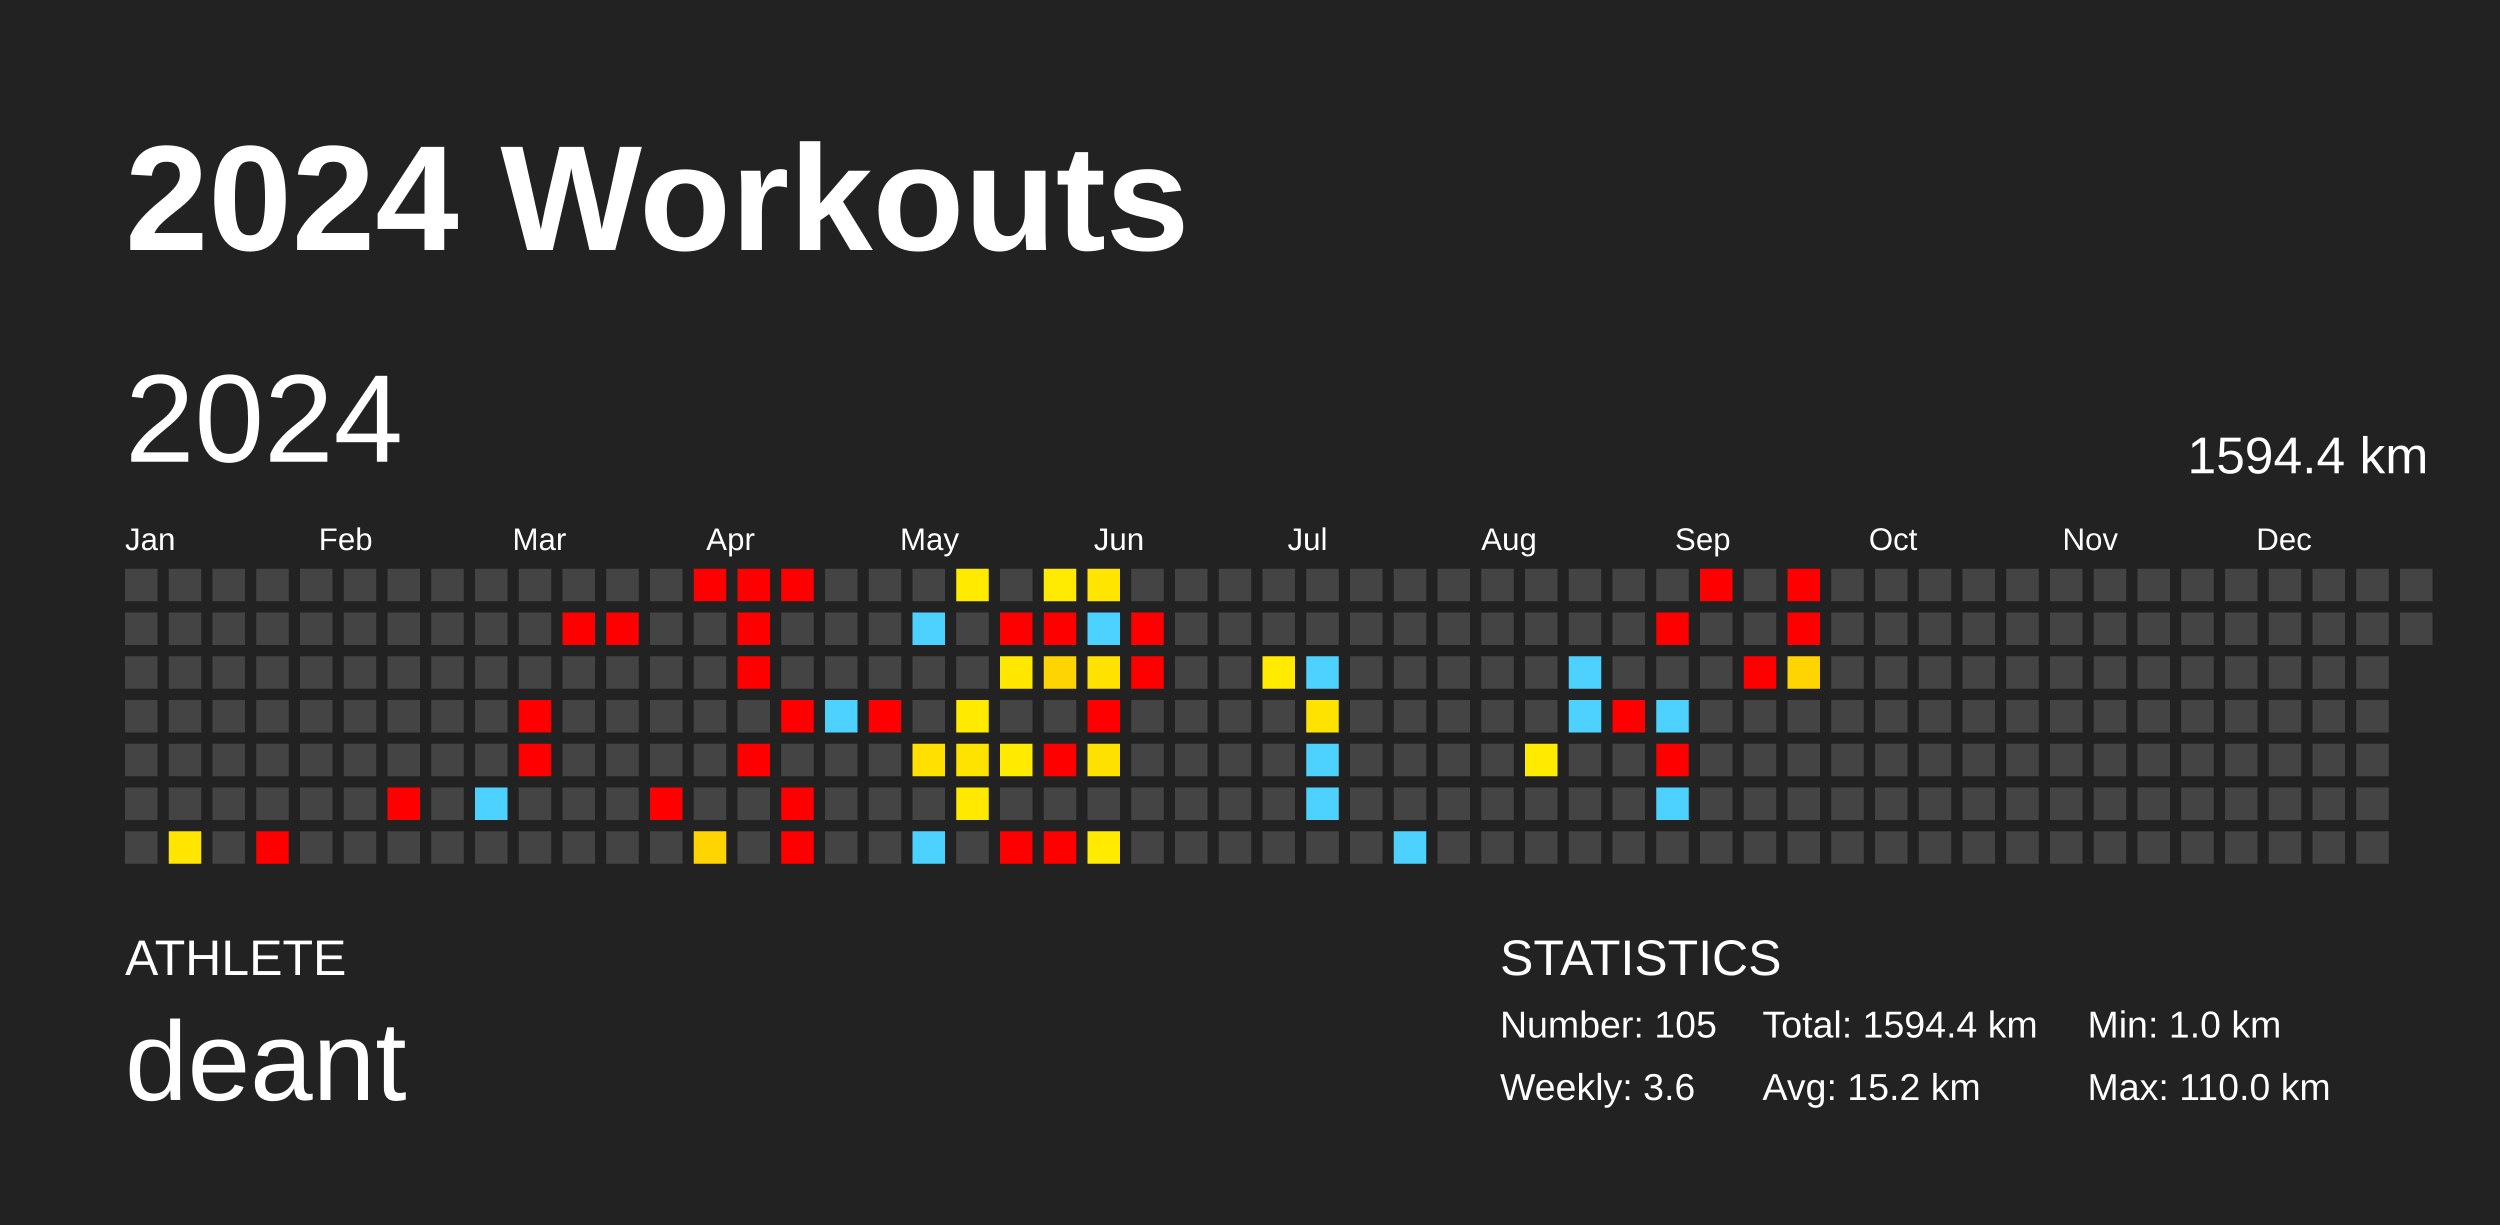
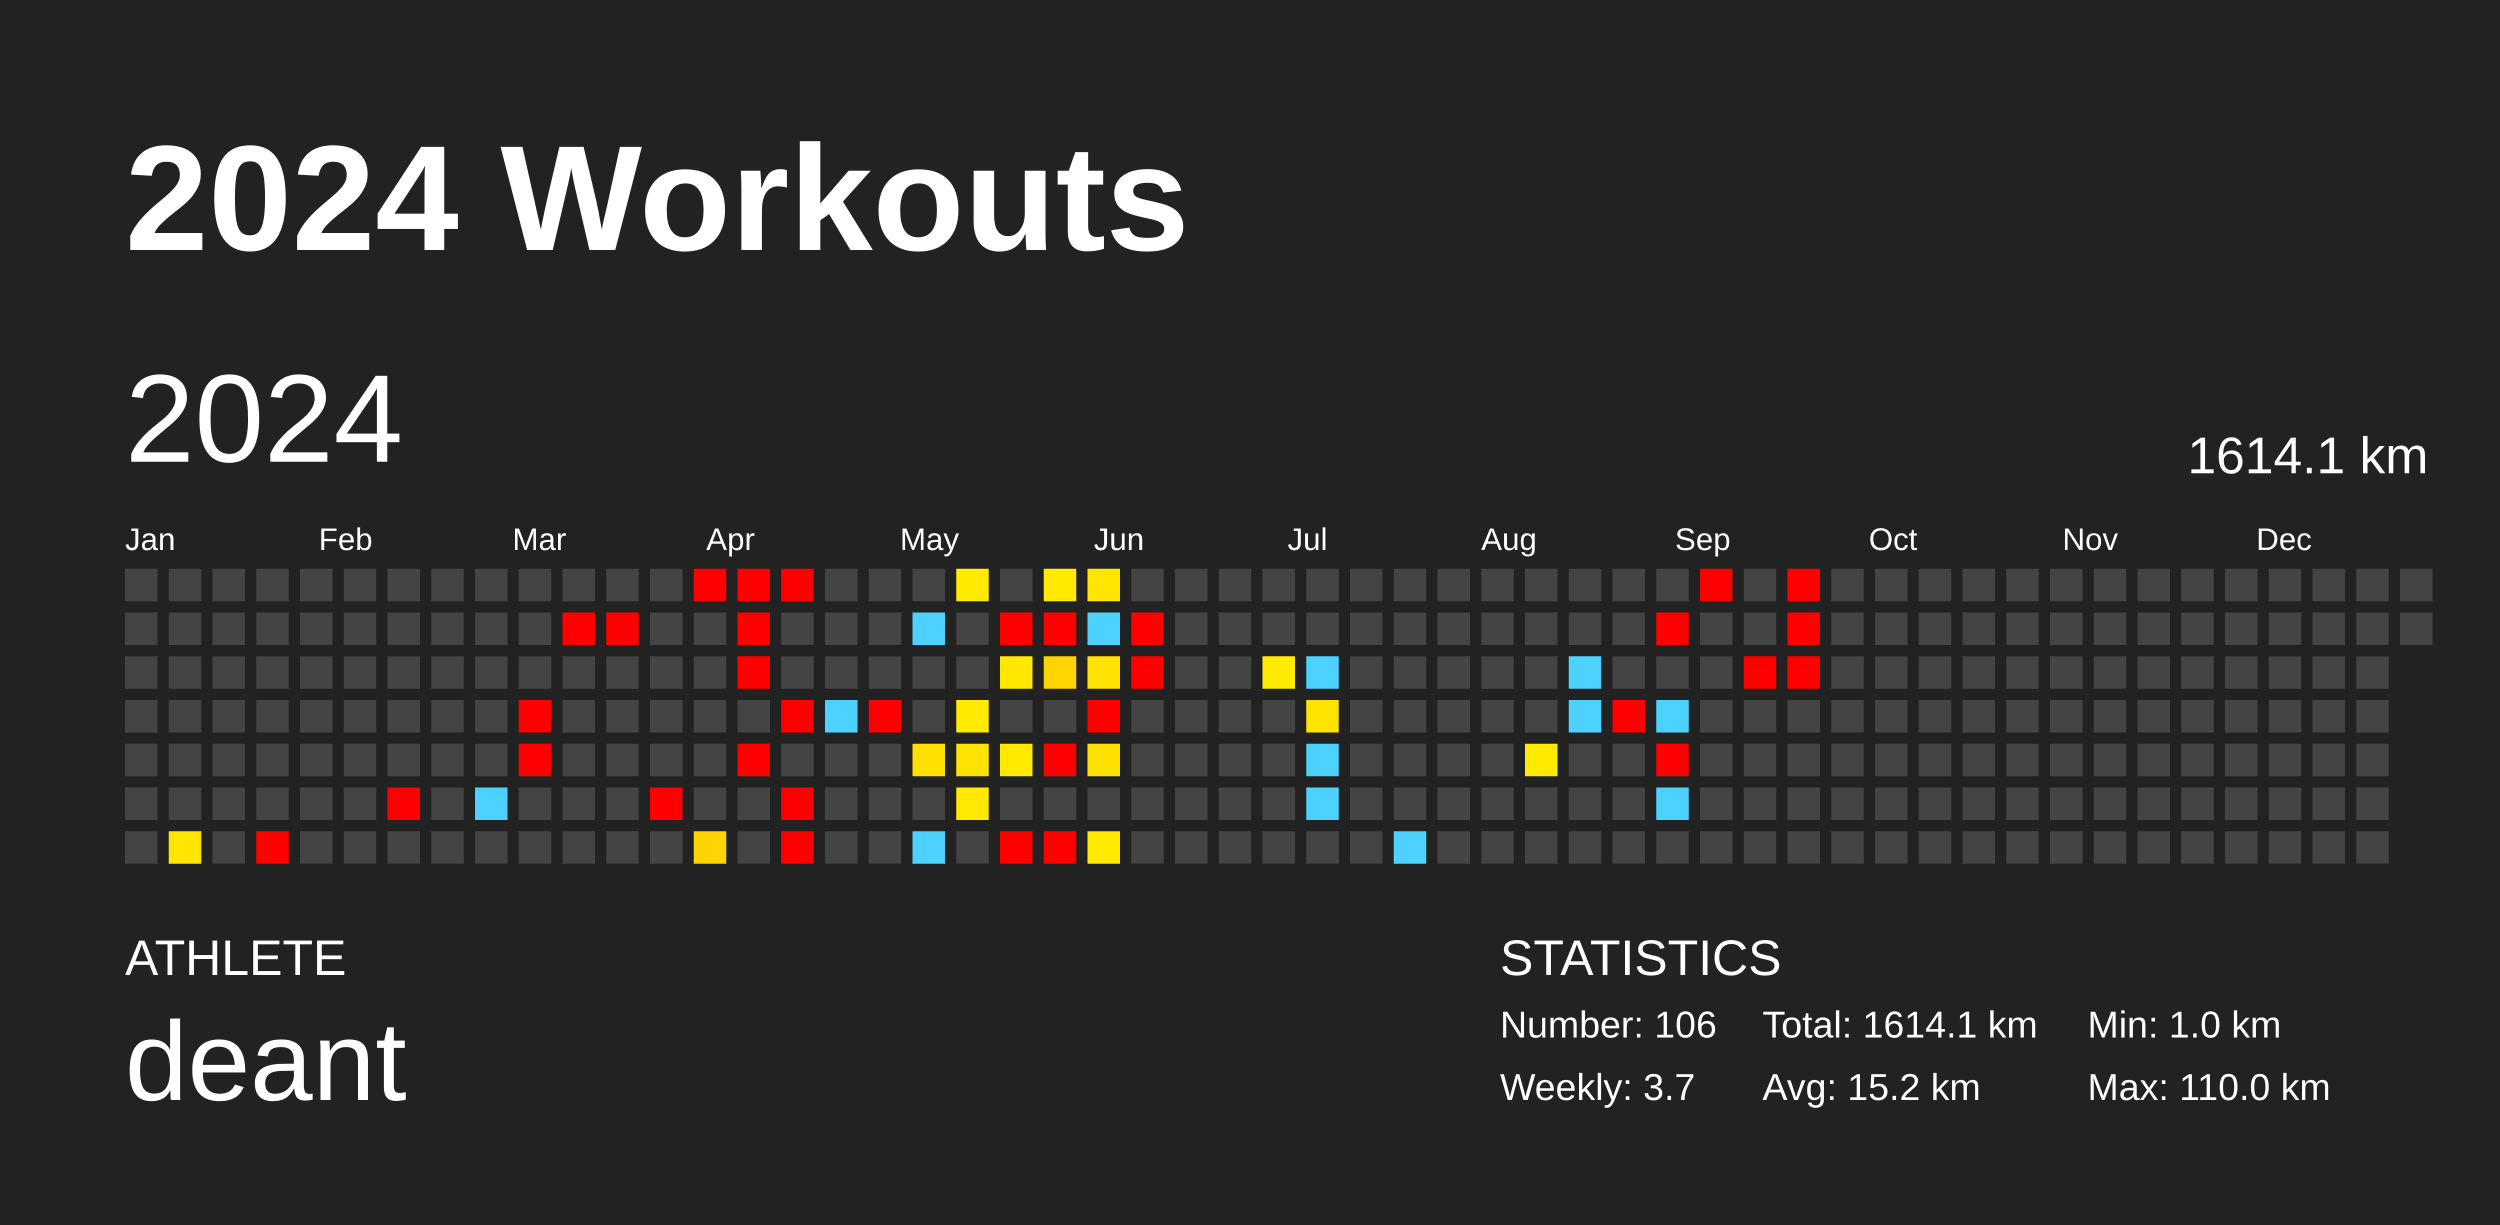
<svg xmlns="http://www.w3.org/2000/svg" baseProfile="full" height="98mm" version="1.1" viewBox="0,0,200,98" width="200mm">
  <defs />
  <rect fill="#222222" height="98" width="200" x="0" y="0" />
  <text fill="#FFFFFF" style="font-size:12px; font-family:Arial; font-weight:bold;" x="10" y="20">2024 Workouts</text>
  <text fill="#FFFFFF" style="font-size:4px; font-family:Arial" x="10" y="78">ATHLETE</text>
  <text fill="#FFFFFF" style="font-size:9px; font-family:Arial" x="10" y="88">deant</text>
  <text fill="#FFFFFF" style="font-size:4px; font-family:Arial" x="120" y="78">STATISTICS</text>
-   <text fill="#FFFFFF" style="font-size:3px; font-family:Arial" x="120" y="83">Number: 105</text>
-   <text fill="#FFFFFF" style="font-size:3px; font-family:Arial" x="120" y="88">Weekly: 3.6</text>
-   <text fill="#FFFFFF" style="font-size:3px; font-family:Arial" x="141" y="83">Total: 1594.4 km</text>
+   <text fill="#FFFFFF" style="font-size:3px; font-family:Arial" x="120" y="83">Number: 106</text>
+   <text fill="#FFFFFF" style="font-size:3px; font-family:Arial" x="120" y="88">Weekly: 3.7</text>
+   <text fill="#FFFFFF" style="font-size:3px; font-family:Arial" x="141" y="83">Total: 1614.1 km</text>
  <text fill="#FFFFFF" style="font-size:3px; font-family:Arial" x="141" y="88">Avg: 15.2 km</text>
  <text fill="#FFFFFF" style="font-size:3px; font-family:Arial" x="167" y="83">Min: 1.0 km</text>
  <text fill="#FFFFFF" style="font-size:3px; font-family:Arial" x="167" y="88">Max: 110.0 km</text>
  <text dominant-baseline="hanging" fill="#FFFFFF" style="font-size:10.0px; font-family:Arial;" x="10" y="30">2024</text>
-   <text dominant-baseline="hanging" fill="#FFFFFF" style="font-size:4.125px; font-family:Arial;" x="175" y="35">1594.4 km</text>
+   <text dominant-baseline="hanging" fill="#FFFFFF" style="font-size:4.125px; font-family:Arial;" x="175" y="35">1614.1 km</text>
  <text fill="#FFFFFF" style="font-size:2.5px; font-family:Arial" x="10.0" y="44">Jan</text>
  <text fill="#FFFFFF" style="font-size:2.5px; font-family:Arial" x="25.5" y="44">Feb</text>
  <text fill="#FFFFFF" style="font-size:2.5px; font-family:Arial" x="41.0" y="44">Mar</text>
  <text fill="#FFFFFF" style="font-size:2.5px; font-family:Arial" x="56.5" y="44">Apr</text>
  <text fill="#FFFFFF" style="font-size:2.5px; font-family:Arial" x="72.0" y="44">May</text>
  <text fill="#FFFFFF" style="font-size:2.5px; font-family:Arial" x="87.5" y="44">Jun</text>
  <text fill="#FFFFFF" style="font-size:2.5px; font-family:Arial" x="103.0" y="44">Jul</text>
  <text fill="#FFFFFF" style="font-size:2.5px; font-family:Arial" x="118.5" y="44">Aug</text>
  <text fill="#FFFFFF" style="font-size:2.5px; font-family:Arial" x="134.0" y="44">Sep</text>
  <text fill="#FFFFFF" style="font-size:2.5px; font-family:Arial" x="149.5" y="44">Oct</text>
  <text fill="#FFFFFF" style="font-size:2.5px; font-family:Arial" x="165.0" y="44">Nov</text>
  <text fill="#FFFFFF" style="font-size:2.5px; font-family:Arial" x="180.5" y="44">Dec</text>
  <rect fill="#444444" height="2.6" width="2.6" x="10.0" y="45.5" />
  <rect fill="#444444" height="2.6" width="2.6" x="10.0" y="49.0" />
  <rect fill="#444444" height="2.6" width="2.6" x="10.0" y="52.5" />
  <rect fill="#444444" height="2.6" width="2.6" x="10.0" y="56.0" />
  <rect fill="#444444" height="2.6" width="2.6" x="10.0" y="59.5" />
  <rect fill="#444444" height="2.6" width="2.6" x="10.0" y="63.0" />
  <rect fill="#444444" height="2.6" width="2.6" x="10.0" y="66.5" />
  <rect fill="#444444" height="2.6" width="2.6" x="13.5" y="45.5" />
  <rect fill="#444444" height="2.6" width="2.6" x="13.5" y="49.0" />
  <rect fill="#444444" height="2.6" width="2.6" x="13.5" y="52.5" />
  <rect fill="#444444" height="2.6" width="2.6" x="13.5" y="56.0" />
  <rect fill="#444444" height="2.6" width="2.6" x="13.5" y="59.5" />
  <rect fill="#444444" height="2.6" width="2.6" x="13.5" y="63.0" />
  <rect fill="#ffe500" height="2.6" width="2.6" x="13.5" y="66.5" />
  <rect fill="#444444" height="2.6" width="2.6" x="17.0" y="45.5" />
  <rect fill="#444444" height="2.6" width="2.6" x="17.0" y="49.0" />
  <rect fill="#444444" height="2.6" width="2.6" x="17.0" y="52.5" />
  <rect fill="#444444" height="2.6" width="2.6" x="17.0" y="56.0" />
  <rect fill="#444444" height="2.6" width="2.6" x="17.0" y="59.5" />
  <rect fill="#444444" height="2.6" width="2.6" x="17.0" y="63.0" />
  <rect fill="#444444" height="2.6" width="2.6" x="17.0" y="66.5" />
  <rect fill="#444444" height="2.6" width="2.6" x="20.5" y="45.5" />
  <rect fill="#444444" height="2.6" width="2.6" x="20.5" y="49.0" />
  <rect fill="#444444" height="2.6" width="2.6" x="20.5" y="52.5" />
  <rect fill="#444444" height="2.6" width="2.6" x="20.5" y="56.0" />
  <rect fill="#444444" height="2.6" width="2.6" x="20.5" y="59.5" />
  <rect fill="#444444" height="2.6" width="2.6" x="20.5" y="63.0" />
  <rect fill="red" height="2.6" width="2.6" x="20.5" y="66.5" />
  <rect fill="#444444" height="2.6" width="2.6" x="24.0" y="45.5" />
  <rect fill="#444444" height="2.6" width="2.6" x="24.0" y="49.0" />
  <rect fill="#444444" height="2.6" width="2.6" x="24.0" y="52.5" />
  <rect fill="#444444" height="2.6" width="2.6" x="24.0" y="56.0" />
  <rect fill="#444444" height="2.6" width="2.6" x="24.0" y="59.5" />
  <rect fill="#444444" height="2.6" width="2.6" x="24.0" y="63.0" />
  <rect fill="#444444" height="2.6" width="2.6" x="24.0" y="66.5" />
  <rect fill="#444444" height="2.6" width="2.6" x="27.5" y="45.5" />
  <rect fill="#444444" height="2.6" width="2.6" x="27.5" y="49.0" />
  <rect fill="#444444" height="2.6" width="2.6" x="27.5" y="52.5" />
  <rect fill="#444444" height="2.6" width="2.6" x="27.5" y="56.0" />
  <rect fill="#444444" height="2.6" width="2.6" x="27.5" y="59.5" />
  <rect fill="#444444" height="2.6" width="2.6" x="27.5" y="63.0" />
  <rect fill="#444444" height="2.6" width="2.6" x="27.5" y="66.5" />
  <rect fill="#444444" height="2.6" width="2.6" x="31.0" y="45.5" />
  <rect fill="#444444" height="2.6" width="2.6" x="31.0" y="49.0" />
  <rect fill="#444444" height="2.6" width="2.6" x="31.0" y="52.5" />
  <rect fill="#444444" height="2.6" width="2.6" x="31.0" y="56.0" />
  <rect fill="#444444" height="2.6" width="2.6" x="31.0" y="59.5" />
  <rect fill="red" height="2.6" width="2.6" x="31.0" y="63.0" />
  <rect fill="#444444" height="2.6" width="2.6" x="31.0" y="66.5" />
  <rect fill="#444444" height="2.6" width="2.6" x="34.5" y="45.5" />
  <rect fill="#444444" height="2.6" width="2.6" x="34.5" y="49.0" />
  <rect fill="#444444" height="2.6" width="2.6" x="34.5" y="52.5" />
  <rect fill="#444444" height="2.6" width="2.6" x="34.5" y="56.0" />
  <rect fill="#444444" height="2.6" width="2.6" x="34.5" y="59.5" />
  <rect fill="#444444" height="2.6" width="2.6" x="34.5" y="63.0" />
  <rect fill="#444444" height="2.6" width="2.6" x="34.5" y="66.5" />
  <rect fill="#444444" height="2.6" width="2.6" x="38.0" y="45.5" />
  <rect fill="#444444" height="2.6" width="2.6" x="38.0" y="49.0" />
  <rect fill="#444444" height="2.6" width="2.6" x="38.0" y="52.5" />
  <rect fill="#444444" height="2.6" width="2.6" x="38.0" y="56.0" />
  <rect fill="#444444" height="2.6" width="2.6" x="38.0" y="59.5" />
  <rect fill="#4dd2ff" height="2.6" width="2.6" x="38.0" y="63.0" />
  <rect fill="#444444" height="2.6" width="2.6" x="38.0" y="66.5" />
  <rect fill="#444444" height="2.6" width="2.6" x="41.5" y="45.5" />
  <rect fill="#444444" height="2.6" width="2.6" x="41.5" y="49.0" />
  <rect fill="#444444" height="2.6" width="2.6" x="41.5" y="52.5" />
  <rect fill="red" height="2.6" width="2.6" x="41.5" y="56.0" />
  <rect fill="red" height="2.6" width="2.6" x="41.5" y="59.5" />
  <rect fill="#444444" height="2.6" width="2.6" x="41.5" y="63.0" />
  <rect fill="#444444" height="2.6" width="2.6" x="41.5" y="66.5" />
  <rect fill="#444444" height="2.6" width="2.6" x="45.0" y="45.5" />
  <rect fill="red" height="2.6" width="2.6" x="45.0" y="49.0" />
  <rect fill="#444444" height="2.6" width="2.6" x="45.0" y="52.5" />
  <rect fill="#444444" height="2.6" width="2.6" x="45.0" y="56.0" />
  <rect fill="#444444" height="2.6" width="2.6" x="45.0" y="59.5" />
  <rect fill="#444444" height="2.6" width="2.6" x="45.0" y="63.0" />
  <rect fill="#444444" height="2.6" width="2.6" x="45.0" y="66.5" />
  <rect fill="#444444" height="2.6" width="2.6" x="48.5" y="45.5" />
  <rect fill="red" height="2.6" width="2.6" x="48.5" y="49.0" />
  <rect fill="#444444" height="2.6" width="2.6" x="48.5" y="52.5" />
  <rect fill="#444444" height="2.6" width="2.6" x="48.5" y="56.0" />
  <rect fill="#444444" height="2.6" width="2.6" x="48.5" y="59.5" />
  <rect fill="#444444" height="2.6" width="2.6" x="48.5" y="63.0" />
  <rect fill="#444444" height="2.6" width="2.6" x="48.5" y="66.5" />
  <rect fill="#444444" height="2.6" width="2.6" x="52.0" y="45.5" />
  <rect fill="#444444" height="2.6" width="2.6" x="52.0" y="49.0" />
  <rect fill="#444444" height="2.6" width="2.6" x="52.0" y="52.5" />
  <rect fill="#444444" height="2.6" width="2.6" x="52.0" y="56.0" />
  <rect fill="#444444" height="2.6" width="2.6" x="52.0" y="59.5" />
  <rect fill="red" height="2.6" width="2.6" x="52.0" y="63.0" />
  <rect fill="#444444" height="2.6" width="2.6" x="52.0" y="66.5" />
  <rect fill="red" height="2.6" width="2.6" x="55.5" y="45.5" />
  <rect fill="#444444" height="2.6" width="2.6" x="55.5" y="49.0" />
  <rect fill="#444444" height="2.6" width="2.6" x="55.5" y="52.5" />
  <rect fill="#444444" height="2.6" width="2.6" x="55.5" y="56.0" />
  <rect fill="#444444" height="2.6" width="2.6" x="55.5" y="59.5" />
  <rect fill="#444444" height="2.6" width="2.6" x="55.5" y="63.0" />
  <rect fill="#ffd400" height="2.6" width="2.6" x="55.5" y="66.5" />
  <rect fill="red" height="2.6" width="2.6" x="59.0" y="45.5" />
  <rect fill="red" height="2.6" width="2.6" x="59.0" y="49.0" />
  <rect fill="red" height="2.6" width="2.6" x="59.0" y="52.5" />
  <rect fill="#444444" height="2.6" width="2.6" x="59.0" y="56.0" />
  <rect fill="red" height="2.6" width="2.6" x="59.0" y="59.5" />
  <rect fill="#444444" height="2.6" width="2.6" x="59.0" y="63.0" />
  <rect fill="#444444" height="2.6" width="2.6" x="59.0" y="66.5" />
  <rect fill="red" height="2.6" width="2.6" x="62.5" y="45.5" />
  <rect fill="#444444" height="2.6" width="2.6" x="62.5" y="49.0" />
  <rect fill="#444444" height="2.6" width="2.6" x="62.5" y="52.5" />
  <rect fill="red" height="2.6" width="2.6" x="62.5" y="56.0" />
  <rect fill="#444444" height="2.6" width="2.6" x="62.5" y="59.5" />
  <rect fill="red" height="2.6" width="2.6" x="62.5" y="63.0" />
  <rect fill="red" height="2.6" width="2.6" x="62.5" y="66.5" />
  <rect fill="#444444" height="2.6" width="2.6" x="66.0" y="45.5" />
  <rect fill="#444444" height="2.6" width="2.6" x="66.0" y="49.0" />
  <rect fill="#444444" height="2.6" width="2.6" x="66.0" y="52.5" />
  <rect fill="#4dd2ff" height="2.6" width="2.6" x="66.0" y="56.0" />
  <rect fill="#444444" height="2.6" width="2.6" x="66.0" y="59.5" />
  <rect fill="#444444" height="2.6" width="2.6" x="66.0" y="63.0" />
  <rect fill="#444444" height="2.6" width="2.6" x="66.0" y="66.5" />
  <rect fill="#444444" height="2.6" width="2.6" x="69.5" y="45.5" />
  <rect fill="#444444" height="2.6" width="2.6" x="69.5" y="49.0" />
  <rect fill="#444444" height="2.6" width="2.6" x="69.5" y="52.5" />
  <rect fill="red" height="2.6" width="2.6" x="69.5" y="56.0" />
  <rect fill="#444444" height="2.6" width="2.6" x="69.5" y="59.5" />
  <rect fill="#444444" height="2.6" width="2.6" x="69.5" y="63.0" />
  <rect fill="#444444" height="2.6" width="2.6" x="69.5" y="66.5" />
  <rect fill="#444444" height="2.6" width="2.6" x="73.0" y="45.5" />
  <rect fill="#4dd2ff" height="2.6" width="2.6" x="73.0" y="49.0" />
  <rect fill="#444444" height="2.6" width="2.6" x="73.0" y="52.5" />
  <rect fill="#444444" height="2.6" width="2.6" x="73.0" y="56.0" />
  <rect fill="#ffe000" height="2.6" width="2.6" x="73.0" y="59.5" />
  <rect fill="#444444" height="2.6" width="2.6" x="73.0" y="63.0" />
  <rect fill="#4dd2ff" height="2.6" width="2.6" x="73.0" y="66.5" />
  <rect fill="#ffea00" height="2.6" width="2.6" x="76.5" y="45.5" />
  <rect fill="#444444" height="2.6" width="2.6" x="76.5" y="49.0" />
  <rect fill="#444444" height="2.6" width="2.6" x="76.5" y="52.5" />
  <rect fill="#ffea00" height="2.6" width="2.6" x="76.5" y="56.0" />
  <rect fill="#ffe300" height="2.6" width="2.6" x="76.5" y="59.5" />
  <rect fill="#ffe900" height="2.6" width="2.6" x="76.5" y="63.0" />
  <rect fill="#444444" height="2.6" width="2.6" x="76.5" y="66.5" />
  <rect fill="#444444" height="2.6" width="2.6" x="80.0" y="45.5" />
  <rect fill="red" height="2.6" width="2.6" x="80.0" y="49.0" />
  <rect fill="#ffe700" height="2.6" width="2.6" x="80.0" y="52.5" />
  <rect fill="#444444" height="2.6" width="2.6" x="80.0" y="56.0" />
  <rect fill="#ffea00" height="2.6" width="2.6" x="80.0" y="59.5" />
  <rect fill="#444444" height="2.6" width="2.6" x="80.0" y="63.0" />
  <rect fill="red" height="2.6" width="2.6" x="80.0" y="66.5" />
  <rect fill="#ffea00" height="2.6" width="2.6" x="83.5" y="45.5" />
  <rect fill="red" height="2.6" width="2.6" x="83.5" y="49.0" />
  <rect fill="#ffd400" height="2.6" width="2.6" x="83.5" y="52.5" />
  <rect fill="#444444" height="2.6" width="2.6" x="83.5" y="56.0" />
  <rect fill="red" height="2.6" width="2.6" x="83.5" y="59.5" />
  <rect fill="#444444" height="2.6" width="2.6" x="83.5" y="63.0" />
  <rect fill="red" height="2.6" width="2.6" x="83.5" y="66.5" />
  <rect fill="#ffe500" height="2.6" width="2.6" x="87.0" y="45.5" />
  <rect fill="#4dd2ff" height="2.6" width="2.6" x="87.0" y="49.0" />
  <rect fill="#ffe200" height="2.6" width="2.6" x="87.0" y="52.5" />
  <rect fill="red" height="2.6" width="2.6" x="87.0" y="56.0" />
  <rect fill="#ffe100" height="2.6" width="2.6" x="87.0" y="59.5" />
  <rect fill="#444444" height="2.6" width="2.6" x="87.0" y="63.0" />
  <rect fill="#ffea00" height="2.6" width="2.6" x="87.0" y="66.5" />
  <rect fill="#444444" height="2.6" width="2.6" x="90.5" y="45.5" />
  <rect fill="red" height="2.6" width="2.6" x="90.5" y="49.0" />
  <rect fill="red" height="2.6" width="2.6" x="90.5" y="52.5" />
  <rect fill="#444444" height="2.6" width="2.6" x="90.5" y="56.0" />
  <rect fill="#444444" height="2.6" width="2.6" x="90.5" y="59.5" />
  <rect fill="#444444" height="2.6" width="2.6" x="90.5" y="63.0" />
  <rect fill="#444444" height="2.6" width="2.6" x="90.5" y="66.5" />
  <rect fill="#444444" height="2.6" width="2.6" x="94.0" y="45.5" />
  <rect fill="#444444" height="2.6" width="2.6" x="94.0" y="49.0" />
  <rect fill="#444444" height="2.6" width="2.6" x="94.0" y="52.5" />
  <rect fill="#444444" height="2.6" width="2.6" x="94.0" y="56.0" />
  <rect fill="#444444" height="2.6" width="2.6" x="94.0" y="59.5" />
  <rect fill="#444444" height="2.6" width="2.6" x="94.0" y="63.0" />
  <rect fill="#444444" height="2.6" width="2.6" x="94.0" y="66.5" />
  <rect fill="#444444" height="2.6" width="2.6" x="97.5" y="45.5" />
  <rect fill="#444444" height="2.6" width="2.6" x="97.5" y="49.0" />
  <rect fill="#444444" height="2.6" width="2.6" x="97.5" y="52.5" />
  <rect fill="#444444" height="2.6" width="2.6" x="97.5" y="56.0" />
  <rect fill="#444444" height="2.6" width="2.6" x="97.5" y="59.5" />
  <rect fill="#444444" height="2.6" width="2.6" x="97.5" y="63.0" />
  <rect fill="#444444" height="2.6" width="2.6" x="97.5" y="66.5" />
  <rect fill="#444444" height="2.6" width="2.6" x="101.0" y="45.5" />
  <rect fill="#444444" height="2.6" width="2.6" x="101.0" y="49.0" />
  <rect fill="#ffea00" height="2.6" width="2.6" x="101.0" y="52.5" />
  <rect fill="#444444" height="2.6" width="2.6" x="101.0" y="56.0" />
  <rect fill="#444444" height="2.6" width="2.6" x="101.0" y="59.5" />
  <rect fill="#444444" height="2.6" width="2.6" x="101.0" y="63.0" />
  <rect fill="#444444" height="2.6" width="2.6" x="101.0" y="66.5" />
  <rect fill="#444444" height="2.6" width="2.6" x="104.5" y="45.5" />
  <rect fill="#444444" height="2.6" width="2.6" x="104.5" y="49.0" />
  <rect fill="#4dd2ff" height="2.6" width="2.6" x="104.5" y="52.5" />
  <rect fill="#ffe300" height="2.6" width="2.6" x="104.5" y="56.0" />
  <rect fill="#4dd2ff" height="2.6" width="2.6" x="104.5" y="59.5" />
  <rect fill="#4dd2ff" height="2.6" width="2.6" x="104.5" y="63.0" />
  <rect fill="#444444" height="2.6" width="2.6" x="104.5" y="66.5" />
  <rect fill="#444444" height="2.6" width="2.6" x="108.0" y="45.5" />
  <rect fill="#444444" height="2.6" width="2.6" x="108.0" y="49.0" />
  <rect fill="#444444" height="2.6" width="2.6" x="108.0" y="52.5" />
  <rect fill="#444444" height="2.6" width="2.6" x="108.0" y="56.0" />
  <rect fill="#444444" height="2.6" width="2.6" x="108.0" y="59.5" />
  <rect fill="#444444" height="2.6" width="2.6" x="108.0" y="63.0" />
  <rect fill="#444444" height="2.6" width="2.6" x="108.0" y="66.5" />
  <rect fill="#444444" height="2.6" width="2.6" x="111.5" y="45.5" />
  <rect fill="#444444" height="2.6" width="2.6" x="111.5" y="49.0" />
  <rect fill="#444444" height="2.6" width="2.6" x="111.5" y="52.5" />
  <rect fill="#444444" height="2.6" width="2.6" x="111.5" y="56.0" />
  <rect fill="#444444" height="2.6" width="2.6" x="111.5" y="59.5" />
  <rect fill="#444444" height="2.6" width="2.6" x="111.5" y="63.0" />
  <rect fill="#4dd2ff" height="2.6" width="2.6" x="111.5" y="66.5" />
  <rect fill="#444444" height="2.6" width="2.6" x="115.0" y="45.5" />
  <rect fill="#444444" height="2.6" width="2.6" x="115.0" y="49.0" />
  <rect fill="#444444" height="2.6" width="2.6" x="115.0" y="52.5" />
  <rect fill="#444444" height="2.6" width="2.6" x="115.0" y="56.0" />
  <rect fill="#444444" height="2.6" width="2.6" x="115.0" y="59.5" />
  <rect fill="#444444" height="2.6" width="2.6" x="115.0" y="63.0" />
  <rect fill="#444444" height="2.6" width="2.6" x="115.0" y="66.5" />
  <rect fill="#444444" height="2.6" width="2.6" x="118.5" y="45.5" />
  <rect fill="#444444" height="2.6" width="2.6" x="118.5" y="49.0" />
  <rect fill="#444444" height="2.6" width="2.6" x="118.5" y="52.5" />
  <rect fill="#444444" height="2.6" width="2.6" x="118.5" y="56.0" />
  <rect fill="#444444" height="2.6" width="2.6" x="118.5" y="59.5" />
  <rect fill="#444444" height="2.6" width="2.6" x="118.5" y="63.0" />
  <rect fill="#444444" height="2.6" width="2.6" x="118.5" y="66.5" />
  <rect fill="#444444" height="2.6" width="2.6" x="122.0" y="45.5" />
  <rect fill="#444444" height="2.6" width="2.6" x="122.0" y="49.0" />
  <rect fill="#444444" height="2.6" width="2.6" x="122.0" y="52.5" />
  <rect fill="#444444" height="2.6" width="2.6" x="122.0" y="56.0" />
  <rect fill="#ffea00" height="2.6" width="2.6" x="122.0" y="59.5" />
  <rect fill="#444444" height="2.6" width="2.6" x="122.0" y="63.0" />
  <rect fill="#444444" height="2.6" width="2.6" x="122.0" y="66.5" />
  <rect fill="#444444" height="2.6" width="2.6" x="125.5" y="45.5" />
  <rect fill="#444444" height="2.6" width="2.6" x="125.5" y="49.0" />
  <rect fill="#4dd2ff" height="2.6" width="2.6" x="125.5" y="52.5" />
  <rect fill="#4dd2ff" height="2.6" width="2.6" x="125.5" y="56.0" />
  <rect fill="#444444" height="2.6" width="2.6" x="125.5" y="59.5" />
  <rect fill="#444444" height="2.6" width="2.6" x="125.5" y="63.0" />
  <rect fill="#444444" height="2.6" width="2.6" x="125.5" y="66.5" />
  <rect fill="#444444" height="2.6" width="2.6" x="129.0" y="45.5" />
  <rect fill="#444444" height="2.6" width="2.6" x="129.0" y="49.0" />
  <rect fill="#444444" height="2.6" width="2.6" x="129.0" y="52.5" />
  <rect fill="red" height="2.6" width="2.6" x="129.0" y="56.0" />
  <rect fill="#444444" height="2.6" width="2.6" x="129.0" y="59.5" />
  <rect fill="#444444" height="2.6" width="2.6" x="129.0" y="63.0" />
  <rect fill="#444444" height="2.6" width="2.6" x="129.0" y="66.5" />
  <rect fill="#444444" height="2.6" width="2.6" x="132.5" y="45.5" />
  <rect fill="red" height="2.6" width="2.6" x="132.5" y="49.0" />
  <rect fill="#444444" height="2.6" width="2.6" x="132.5" y="52.5" />
  <rect fill="#4dd2ff" height="2.6" width="2.6" x="132.5" y="56.0" />
  <rect fill="red" height="2.6" width="2.6" x="132.5" y="59.5" />
  <rect fill="#4dd2ff" height="2.6" width="2.6" x="132.5" y="63.0" />
  <rect fill="#444444" height="2.6" width="2.6" x="132.5" y="66.5" />
  <rect fill="red" height="2.6" width="2.6" x="136.0" y="45.5" />
  <rect fill="#444444" height="2.6" width="2.6" x="136.0" y="49.0" />
  <rect fill="#444444" height="2.6" width="2.6" x="136.0" y="52.5" />
  <rect fill="#444444" height="2.6" width="2.6" x="136.0" y="56.0" />
  <rect fill="#444444" height="2.6" width="2.6" x="136.0" y="59.5" />
  <rect fill="#444444" height="2.6" width="2.6" x="136.0" y="63.0" />
  <rect fill="#444444" height="2.6" width="2.6" x="136.0" y="66.5" />
  <rect fill="#444444" height="2.6" width="2.6" x="139.5" y="45.5" />
  <rect fill="#444444" height="2.6" width="2.6" x="139.5" y="49.0" />
  <rect fill="red" height="2.6" width="2.6" x="139.5" y="52.5" />
  <rect fill="#444444" height="2.6" width="2.6" x="139.5" y="56.0" />
  <rect fill="#444444" height="2.6" width="2.6" x="139.5" y="59.5" />
  <rect fill="#444444" height="2.6" width="2.6" x="139.5" y="63.0" />
  <rect fill="#444444" height="2.6" width="2.6" x="139.5" y="66.5" />
  <rect fill="red" height="2.6" width="2.6" x="143.0" y="45.5" />
  <rect fill="red" height="2.6" width="2.6" x="143.0" y="49.0" />
-   <rect fill="#ffd400" height="2.6" width="2.6" x="143.0" y="52.5" />
+   <rect fill="red" height="2.6" width="2.6" x="143.0" y="52.5" />
  <rect fill="#444444" height="2.6" width="2.6" x="143.0" y="56.0" />
  <rect fill="#444444" height="2.6" width="2.6" x="143.0" y="59.5" />
  <rect fill="#444444" height="2.6" width="2.6" x="143.0" y="63.0" />
  <rect fill="#444444" height="2.6" width="2.6" x="143.0" y="66.5" />
  <rect fill="#444444" height="2.6" width="2.6" x="146.5" y="45.5" />
  <rect fill="#444444" height="2.6" width="2.6" x="146.5" y="49.0" />
  <rect fill="#444444" height="2.6" width="2.6" x="146.5" y="52.5" />
  <rect fill="#444444" height="2.6" width="2.6" x="146.5" y="56.0" />
  <rect fill="#444444" height="2.6" width="2.6" x="146.5" y="59.5" />
  <rect fill="#444444" height="2.6" width="2.6" x="146.5" y="63.0" />
  <rect fill="#444444" height="2.6" width="2.6" x="146.5" y="66.5" />
  <rect fill="#444444" height="2.6" width="2.6" x="150.0" y="45.5" />
  <rect fill="#444444" height="2.6" width="2.6" x="150.0" y="49.0" />
  <rect fill="#444444" height="2.6" width="2.6" x="150.0" y="52.5" />
  <rect fill="#444444" height="2.6" width="2.6" x="150.0" y="56.0" />
  <rect fill="#444444" height="2.6" width="2.6" x="150.0" y="59.5" />
  <rect fill="#444444" height="2.6" width="2.6" x="150.0" y="63.0" />
  <rect fill="#444444" height="2.6" width="2.6" x="150.0" y="66.5" />
  <rect fill="#444444" height="2.6" width="2.6" x="153.5" y="45.5" />
  <rect fill="#444444" height="2.6" width="2.6" x="153.5" y="49.0" />
  <rect fill="#444444" height="2.6" width="2.6" x="153.5" y="52.5" />
  <rect fill="#444444" height="2.6" width="2.6" x="153.5" y="56.0" />
  <rect fill="#444444" height="2.6" width="2.6" x="153.5" y="59.5" />
  <rect fill="#444444" height="2.6" width="2.6" x="153.5" y="63.0" />
  <rect fill="#444444" height="2.6" width="2.6" x="153.5" y="66.5" />
  <rect fill="#444444" height="2.6" width="2.6" x="157.0" y="45.5" />
  <rect fill="#444444" height="2.6" width="2.6" x="157.0" y="49.0" />
  <rect fill="#444444" height="2.6" width="2.6" x="157.0" y="52.5" />
  <rect fill="#444444" height="2.6" width="2.6" x="157.0" y="56.0" />
  <rect fill="#444444" height="2.6" width="2.6" x="157.0" y="59.5" />
  <rect fill="#444444" height="2.6" width="2.6" x="157.0" y="63.0" />
  <rect fill="#444444" height="2.6" width="2.6" x="157.0" y="66.5" />
  <rect fill="#444444" height="2.6" width="2.6" x="160.5" y="45.5" />
  <rect fill="#444444" height="2.6" width="2.6" x="160.5" y="49.0" />
  <rect fill="#444444" height="2.6" width="2.6" x="160.5" y="52.5" />
  <rect fill="#444444" height="2.6" width="2.6" x="160.5" y="56.0" />
  <rect fill="#444444" height="2.6" width="2.6" x="160.5" y="59.5" />
  <rect fill="#444444" height="2.6" width="2.6" x="160.5" y="63.0" />
  <rect fill="#444444" height="2.6" width="2.6" x="160.5" y="66.5" />
  <rect fill="#444444" height="2.6" width="2.6" x="164.0" y="45.5" />
  <rect fill="#444444" height="2.6" width="2.6" x="164.0" y="49.0" />
  <rect fill="#444444" height="2.6" width="2.6" x="164.0" y="52.5" />
  <rect fill="#444444" height="2.6" width="2.6" x="164.0" y="56.0" />
  <rect fill="#444444" height="2.6" width="2.6" x="164.0" y="59.5" />
  <rect fill="#444444" height="2.6" width="2.6" x="164.0" y="63.0" />
  <rect fill="#444444" height="2.6" width="2.6" x="164.0" y="66.5" />
  <rect fill="#444444" height="2.6" width="2.6" x="167.5" y="45.5" />
  <rect fill="#444444" height="2.6" width="2.6" x="167.5" y="49.0" />
  <rect fill="#444444" height="2.6" width="2.6" x="167.5" y="52.5" />
  <rect fill="#444444" height="2.6" width="2.6" x="167.5" y="56.0" />
  <rect fill="#444444" height="2.6" width="2.6" x="167.5" y="59.5" />
  <rect fill="#444444" height="2.6" width="2.6" x="167.5" y="63.0" />
  <rect fill="#444444" height="2.6" width="2.6" x="167.5" y="66.5" />
  <rect fill="#444444" height="2.6" width="2.6" x="171.0" y="45.5" />
  <rect fill="#444444" height="2.6" width="2.6" x="171.0" y="49.0" />
  <rect fill="#444444" height="2.6" width="2.6" x="171.0" y="52.5" />
  <rect fill="#444444" height="2.6" width="2.6" x="171.0" y="56.0" />
  <rect fill="#444444" height="2.6" width="2.6" x="171.0" y="59.5" />
  <rect fill="#444444" height="2.6" width="2.6" x="171.0" y="63.0" />
  <rect fill="#444444" height="2.6" width="2.6" x="171.0" y="66.5" />
  <rect fill="#444444" height="2.6" width="2.6" x="174.5" y="45.5" />
  <rect fill="#444444" height="2.6" width="2.6" x="174.5" y="49.0" />
  <rect fill="#444444" height="2.6" width="2.6" x="174.5" y="52.5" />
  <rect fill="#444444" height="2.6" width="2.6" x="174.5" y="56.0" />
  <rect fill="#444444" height="2.6" width="2.6" x="174.5" y="59.5" />
  <rect fill="#444444" height="2.6" width="2.6" x="174.5" y="63.0" />
  <rect fill="#444444" height="2.6" width="2.6" x="174.5" y="66.5" />
  <rect fill="#444444" height="2.6" width="2.6" x="178.0" y="45.5" />
  <rect fill="#444444" height="2.6" width="2.6" x="178.0" y="49.0" />
  <rect fill="#444444" height="2.6" width="2.6" x="178.0" y="52.5" />
  <rect fill="#444444" height="2.6" width="2.6" x="178.0" y="56.0" />
  <rect fill="#444444" height="2.6" width="2.6" x="178.0" y="59.5" />
  <rect fill="#444444" height="2.6" width="2.6" x="178.0" y="63.0" />
  <rect fill="#444444" height="2.6" width="2.6" x="178.0" y="66.5" />
  <rect fill="#444444" height="2.6" width="2.6" x="181.5" y="45.5" />
  <rect fill="#444444" height="2.6" width="2.6" x="181.5" y="49.0" />
  <rect fill="#444444" height="2.6" width="2.6" x="181.5" y="52.5" />
  <rect fill="#444444" height="2.6" width="2.6" x="181.5" y="56.0" />
  <rect fill="#444444" height="2.6" width="2.6" x="181.5" y="59.5" />
  <rect fill="#444444" height="2.6" width="2.6" x="181.5" y="63.0" />
  <rect fill="#444444" height="2.6" width="2.6" x="181.5" y="66.5" />
  <rect fill="#444444" height="2.6" width="2.6" x="185.0" y="45.5" />
  <rect fill="#444444" height="2.6" width="2.6" x="185.0" y="49.0" />
  <rect fill="#444444" height="2.6" width="2.6" x="185.0" y="52.5" />
  <rect fill="#444444" height="2.6" width="2.6" x="185.0" y="56.0" />
  <rect fill="#444444" height="2.6" width="2.6" x="185.0" y="59.5" />
  <rect fill="#444444" height="2.6" width="2.6" x="185.0" y="63.0" />
  <rect fill="#444444" height="2.6" width="2.6" x="185.0" y="66.5" />
  <rect fill="#444444" height="2.6" width="2.6" x="188.5" y="45.5" />
  <rect fill="#444444" height="2.6" width="2.6" x="188.5" y="49.0" />
  <rect fill="#444444" height="2.6" width="2.6" x="188.5" y="52.5" />
  <rect fill="#444444" height="2.6" width="2.6" x="188.5" y="56.0" />
  <rect fill="#444444" height="2.6" width="2.6" x="188.5" y="59.5" />
  <rect fill="#444444" height="2.6" width="2.6" x="188.5" y="63.0" />
  <rect fill="#444444" height="2.6" width="2.6" x="188.5" y="66.5" />
  <rect fill="#444444" height="2.6" width="2.6" x="192.0" y="45.5" />
  <rect fill="#444444" height="2.6" width="2.6" x="192.0" y="49.0" />
</svg>
